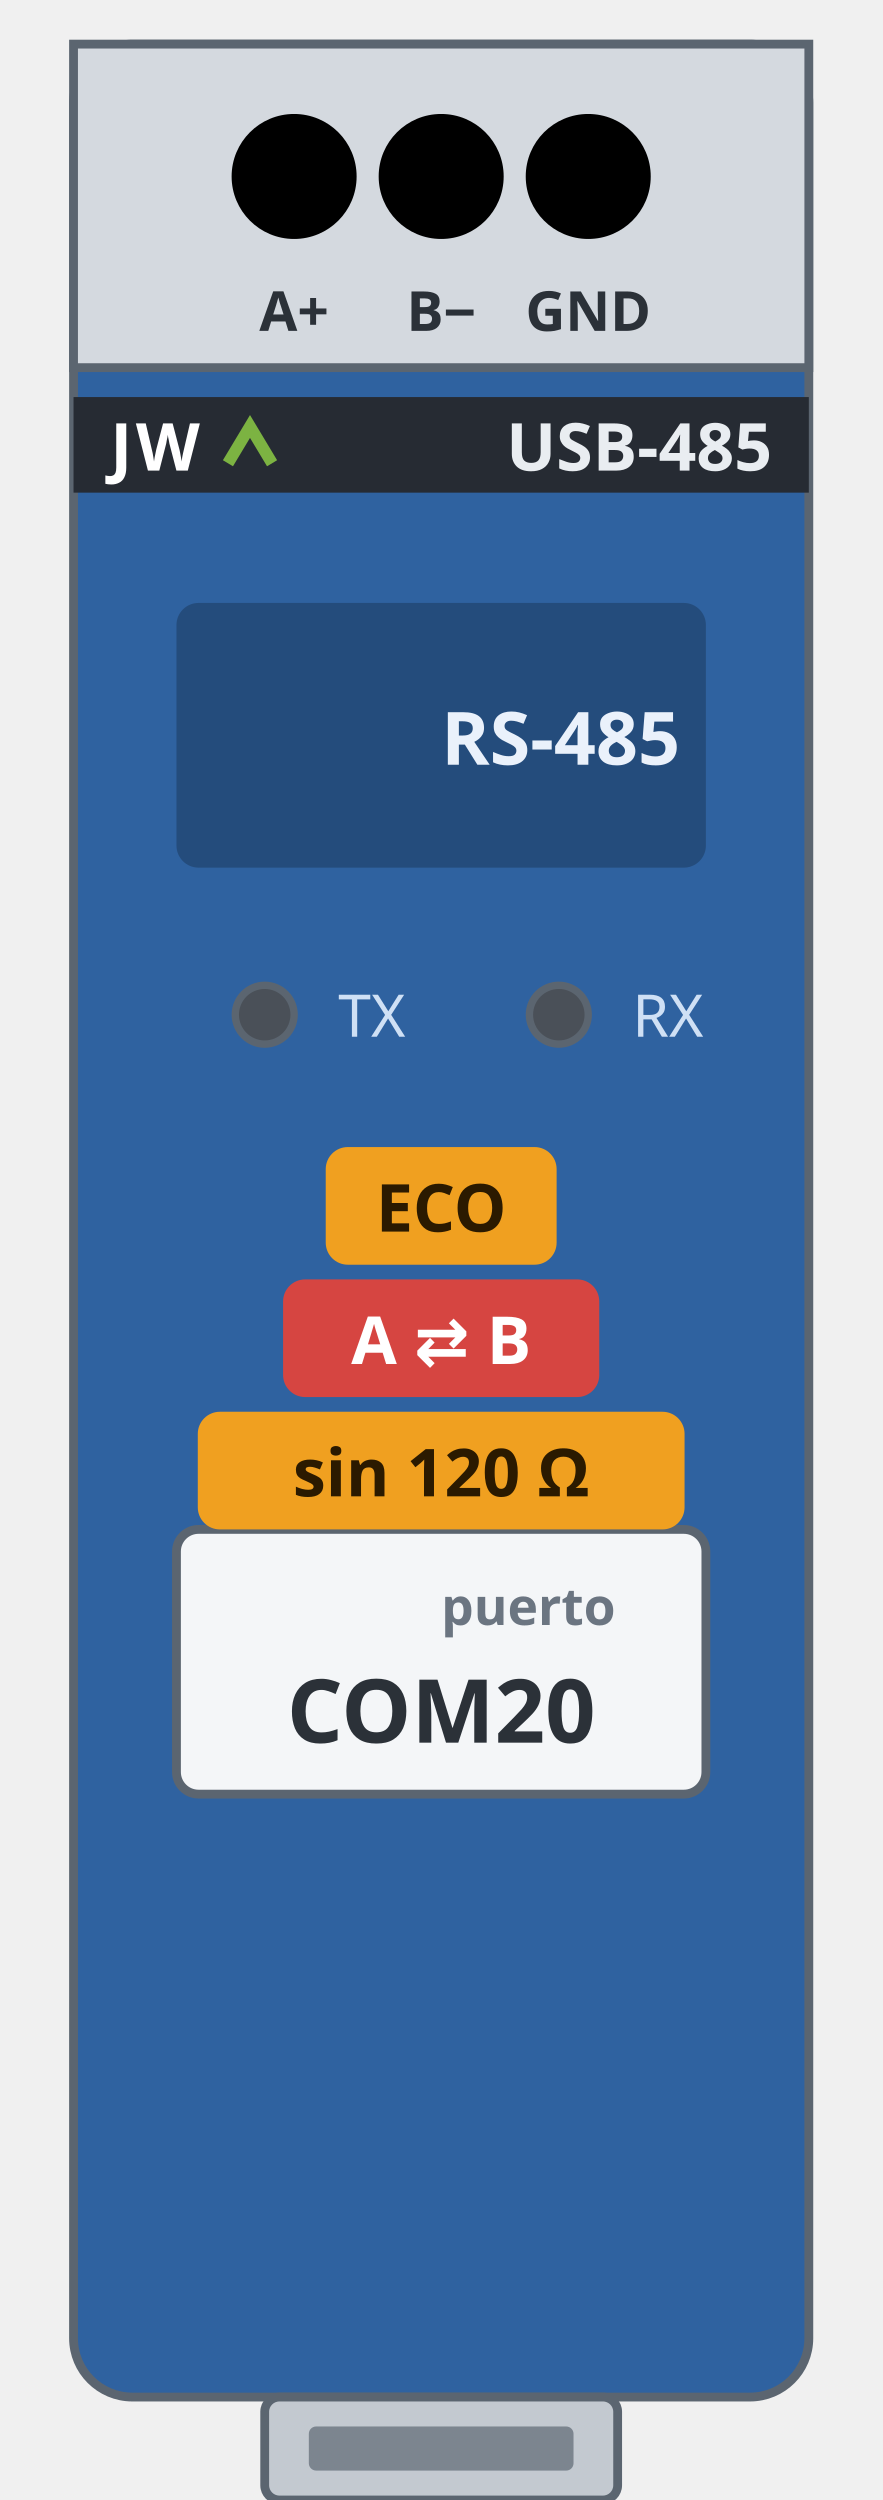
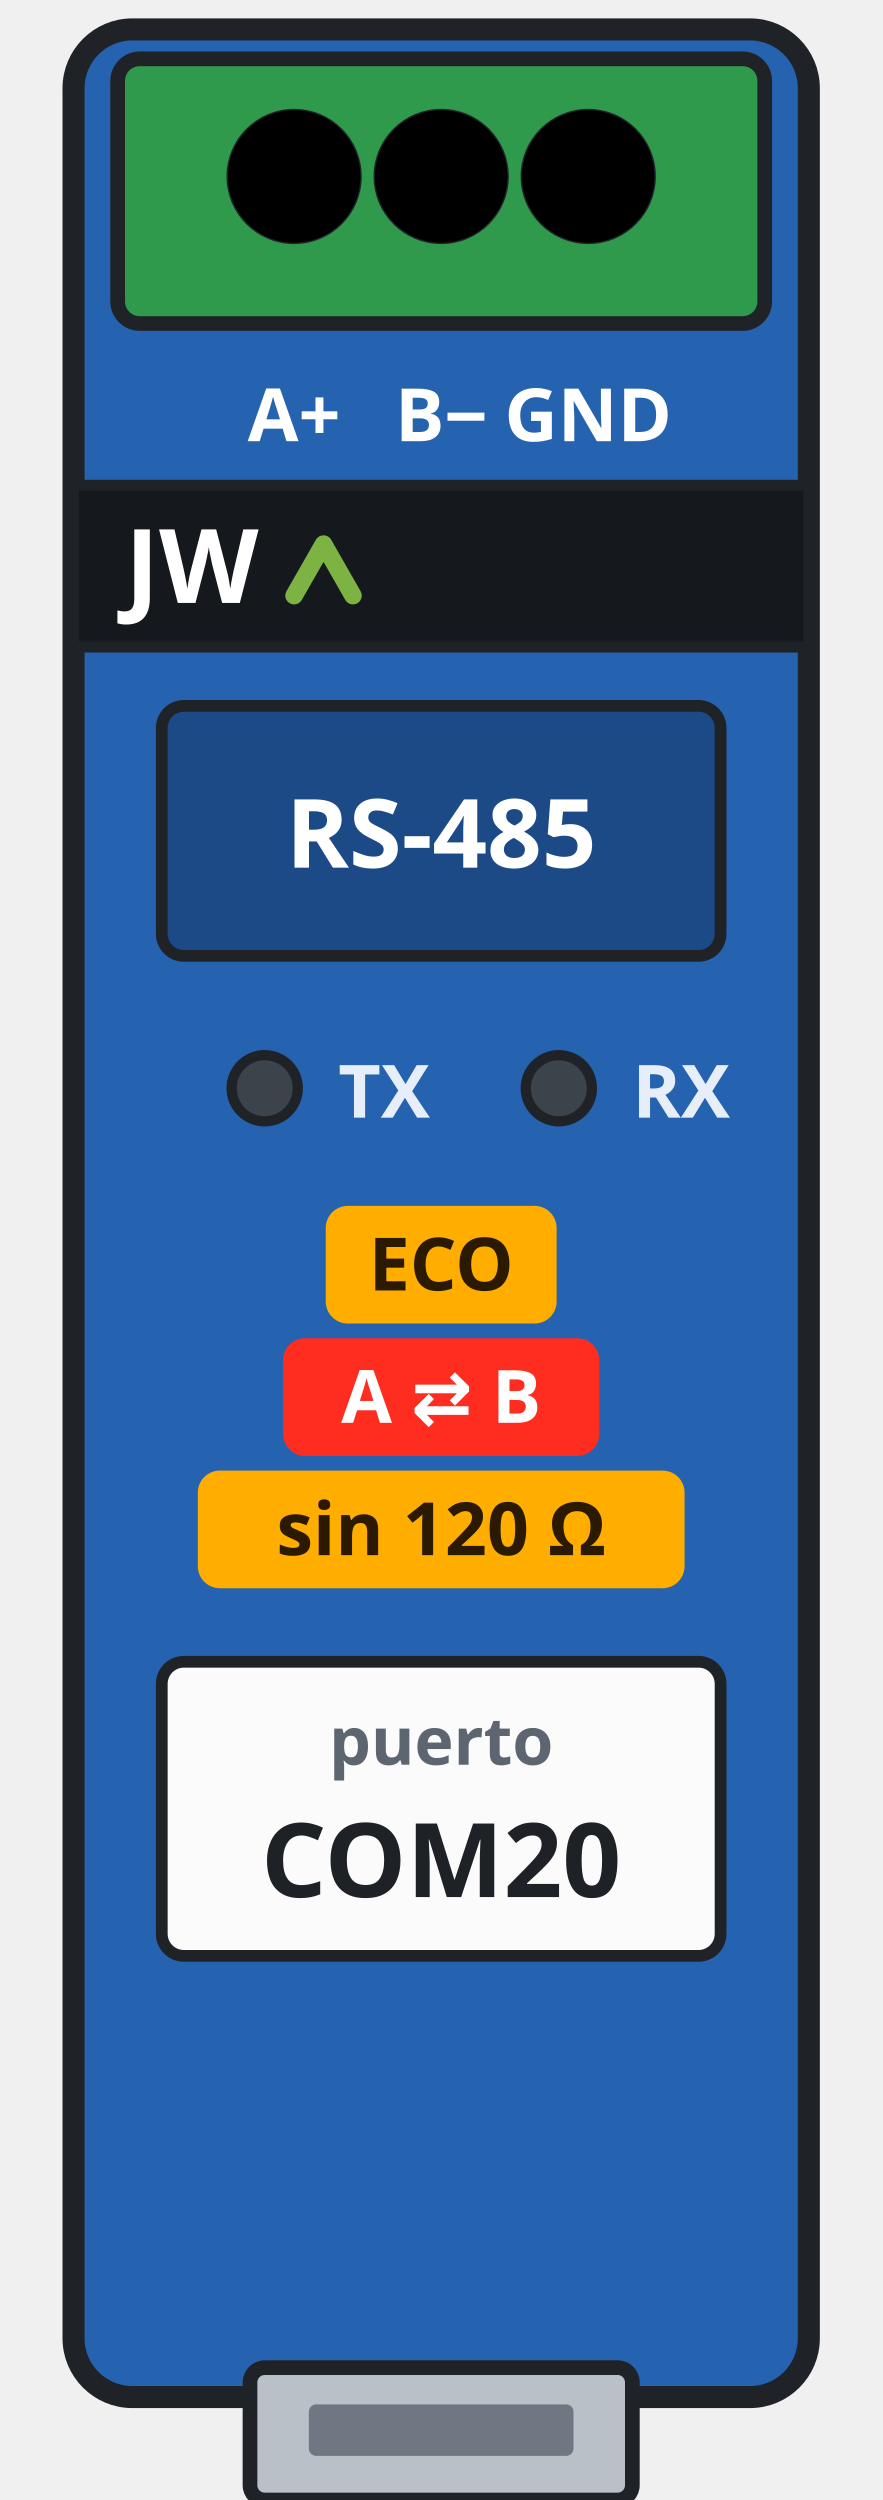
<svg xmlns="http://www.w3.org/2000/svg" viewBox="0 0 120 340" width="120" height="340" font-family="Segoe UI,Noto Sans,Arial,sans-serif">
-   <rect x="10" y="6" width="100" height="320" rx="8" fill="#2f62a0" stroke="#5b6570" stroke-width="1.2" />
-   <rect x="10" y="6" width="100" height="44" fill="#d4d9df" stroke="#5b6570" stroke-width="1.2" />
-   <circle cx="40" cy="24" r="7.5" fill="#f4f6f8" stroke="#5b6570" stroke-width="1.2" />
-   <circle cx="40" cy="24" r="5.3" fill="none" stroke="#c9cfd6" stroke-width="1" />
-   <path d="M36.25 24h7.5 M40 20.25v7.5" fill="none" stroke="#39414b" stroke-width="1.8" stroke-linecap="round" />
-   <circle class="jw-term" data-term="A" cx="40" cy="24" r="8.5" />
-   <text x="40" y="45" font-size="7.5" font-weight="700" fill="#2b3138" text-anchor="middle">A+</text>
-   <circle cx="60" cy="24" r="7.5" fill="#f4f6f8" stroke="#5b6570" stroke-width="1.2" />
-   <circle cx="60" cy="24" r="5.3" fill="none" stroke="#c9cfd6" stroke-width="1" />
-   <path d="M56.25 24h7.5 M60 20.25v7.5" fill="none" stroke="#39414b" stroke-width="1.8" stroke-linecap="round" />
-   <circle class="jw-term" data-term="B" cx="60" cy="24" r="8.5" />
-   <text x="60" y="45" font-size="7.5" font-weight="700" fill="#2b3138" text-anchor="middle">B−</text>
-   <circle cx="80" cy="24" r="7.5" fill="#f4f6f8" stroke="#5b6570" stroke-width="1.2" />
-   <circle cx="80" cy="24" r="5.3" fill="none" stroke="#c9cfd6" stroke-width="1" />
-   <path d="M76.25 24h7.5 M80 20.25v7.5" fill="none" stroke="#39414b" stroke-width="1.8" stroke-linecap="round" />
-   <circle class="jw-term" data-term="GND" cx="80" cy="24" r="8.5" />
-   <text x="80" y="45" font-size="7.5" font-weight="700" fill="#2b3138" text-anchor="middle">GND</text>
-   <rect x="10" y="54" width="100" height="13" fill="#262b33" />
-   <text x="15" y="64" font-size="9" font-weight="800" fill="#fff" text-anchor="start" letter-spacing=".5">JW</text>
-   <path d="M31 63 l3 -5 l3 5" fill="none" stroke="#7cb342" stroke-width="1.6" />
-   <text x="105" y="64" font-size="9" font-weight="700" fill="#e9edf1" text-anchor="end">USB-485</text>
-   <rect x="24" y="82" width="72" height="36" rx="3" fill="#244c7c" stroke="none" stroke-width="0" />
-   <text x="60" y="104" font-size="10" font-weight="700" fill="#eaf1fb" text-anchor="800">RS-485</text>
-   <circle cx="36" cy="138" r="4" fill="#4a5058" stroke="#5b6570" stroke-width="1" />
-   <text x="46" y="141" font-size="8" font-weight="start" fill="#cfe0f5" text-anchor="700">TX</text>
-   <circle cx="76" cy="138" r="4" fill="#4a5058" stroke="#5b6570" stroke-width="1" />
-   <text x="86" y="141" font-size="8" font-weight="start" fill="#cfe0f5" text-anchor="700">RX</text>
-   <rect x="24" y="208" width="72" height="36" rx="3" fill="#f4f6f8" stroke="#5b6570" stroke-width="1.2" />
-   <text x="60" y="221" font-size="7" font-weight="700" fill="#6b7581" text-anchor="600">puerto</text>
-   <text x="60" y="237" font-size="12" font-weight="800" fill="#2b3138" text-anchor="middle" data-text="param.com">COM20</text>
+   <rect x="10" y="4" width="100" height="322" rx="8" fill="#2563b0" stroke="#1f2328" stroke-width="3" />
+   <rect x="16" y="8" width="88" height="36" rx="3" fill="#2f9a4c" stroke="#1f2328" stroke-width="2" />
+   <circle cx="40" cy="24" r="8" fill="#fbfbfc" stroke="#1f2328" stroke-width="2.4" />
+   <circle cx="40" cy="24" r="4.8" fill="none" stroke="#a3aab2" stroke-width="1.2" />
+   <path d="M35.6 24h8.8 M40 19.6v8.8" fill="none" stroke="#2a2e33" stroke-width="3.4" stroke-linecap="round" />
+   <circle class="jw-term" data-term="A" cx="40" cy="24" r="9" />
+   <text x="40" y="60" font-size="10" font-weight="900" fill="#ffffff" text-anchor="middle">A+</text>
+   <circle cx="60" cy="24" r="8" fill="#fbfbfc" stroke="#1f2328" stroke-width="2.4" />
+   <circle cx="60" cy="24" r="4.8" fill="none" stroke="#a3aab2" stroke-width="1.2" />
+   <path d="M55.6 24h8.8 M60 19.6v8.8" fill="none" stroke="#2a2e33" stroke-width="3.4" stroke-linecap="round" />
+   <circle class="jw-term" data-term="B" cx="60" cy="24" r="9" />
+   <text x="60" y="60" font-size="10" font-weight="900" fill="#ffffff" text-anchor="middle">B−</text>
+   <circle cx="80" cy="24" r="8" fill="#fbfbfc" stroke="#1f2328" stroke-width="2.4" />
+   <circle cx="80" cy="24" r="4.8" fill="none" stroke="#a3aab2" stroke-width="1.2" />
+   <path d="M75.6 24h8.8 M80 19.6v8.8" fill="none" stroke="#2a2e33" stroke-width="3.4" stroke-linecap="round" />
+   <circle class="jw-term" data-term="GND" cx="80" cy="24" r="9" />
+   <text x="80" y="60" font-size="10" font-weight="900" fill="#ffffff" text-anchor="middle">GND</text>
+   <rect x="10" y="66" width="100" height="22" fill="#15181c" stroke="#1f2328" stroke-width="1.5" />
+   <text x="17" y="82" font-size="14" font-weight="900" fill="#fff" text-anchor="start">JW</text>
+   <path d="M40 81 l4 -7 l4 7" fill="none" stroke="#7cb342" stroke-width="2.4" stroke-linecap="round" stroke-linejoin="round" />
+   <rect x="22" y="96" width="76" height="34" rx="3" fill="#1b4a87" stroke="#1f2328" stroke-width="1.6" />
+   <text x="60" y="118" font-size="13" font-weight="900" fill="#ffffff" text-anchor="middle">RS-485</text>
+   <circle cx="36" cy="148" r="4.5" fill="#3d434b" stroke="#1f2328" stroke-width="1.4" />
+   <text x="46" y="152" font-size="10" font-weight="900" fill="#e6eefa" text-anchor="start">TX</text>
+   <circle cx="76" cy="148" r="4.5" fill="#3d434b" stroke="#1f2328" stroke-width="1.4" />
+   <text x="86" y="152" font-size="10" font-weight="900" fill="#e6eefa" text-anchor="start">RX</text>
  <g data-show="param.eco">
-     <rect x="44.3" y="156" width="31.4" height="16" rx="3" fill="#f0a020" stroke="none" stroke-width="0" />
-     <text x="60" y="167.5" font-size="9" font-weight="800" fill="#2b1a00" text-anchor="middle">ECO</text>
+     <rect x="44.3" y="164" width="31.4" height="16" rx="3" fill="#ffae00" stroke="none" stroke-width="0" />
+     <text x="60" y="175.5" font-size="10" font-weight="800" fill="#2b1a00" text-anchor="middle">ECO</text>
  </g>
  <g data-show="param.abInvertidos">
-     <rect x="38.5" y="174" width="43.0" height="16" rx="3" fill="#d64541" stroke="none" stroke-width="0" />
-     <text x="60" y="185.5" font-size="9" font-weight="800" fill="#fff" text-anchor="middle">A ⇄ B</text>
+     <rect x="38.5" y="182" width="43.0" height="16" rx="3" fill="#ff2d20" stroke="none" stroke-width="0" />
+     <text x="60" y="193.5" font-size="10" font-weight="800" fill="#fff" text-anchor="middle">A ⇄ B</text>
  </g>
  <g data-show="param.sinTerminacion">
-     <rect x="26.9" y="192" width="66.2" height="16" rx="3" fill="#f0a020" stroke="none" stroke-width="0" />
-     <text x="60" y="203.5" font-size="9" font-weight="800" fill="#2b1a00" text-anchor="middle">sin 120 Ω</text>
+     <rect x="26.9" y="200" width="66.2" height="16" rx="3" fill="#ffae00" stroke="none" stroke-width="0" />
+     <text x="60" y="211.5" font-size="10" font-weight="800" fill="#2b1a00" text-anchor="middle">sin 120 Ω</text>
  </g>
-   <rect x="36" y="326" width="48" height="14" rx="2" fill="#c3c9d0" stroke="#5b6570" stroke-width="1.2" />
-   <rect x="42" y="330" width="36" height="6" rx="1" fill="#7c858f" stroke="none" stroke-width="0" />
+   <rect x="22" y="226" width="76" height="40" rx="3" fill="#fbfbfc" stroke="#1f2328" stroke-width="1.6" />
+   <text x="60" y="240" font-size="9" font-weight="800" fill="#5d6670" text-anchor="middle">puerto</text>
+   <text x="60" y="258" font-size="14" font-weight="900" fill="#1e2226" text-anchor="middle" data-text="param.com">COM20</text>
+   <rect x="34" y="322" width="52" height="18" rx="2" fill="#b9c0c8" stroke="#1f2328" stroke-width="2" />
+   <rect x="42" y="327" width="36" height="7" rx="1" fill="#6f7882" stroke="none" stroke-width="0" />
</svg>
